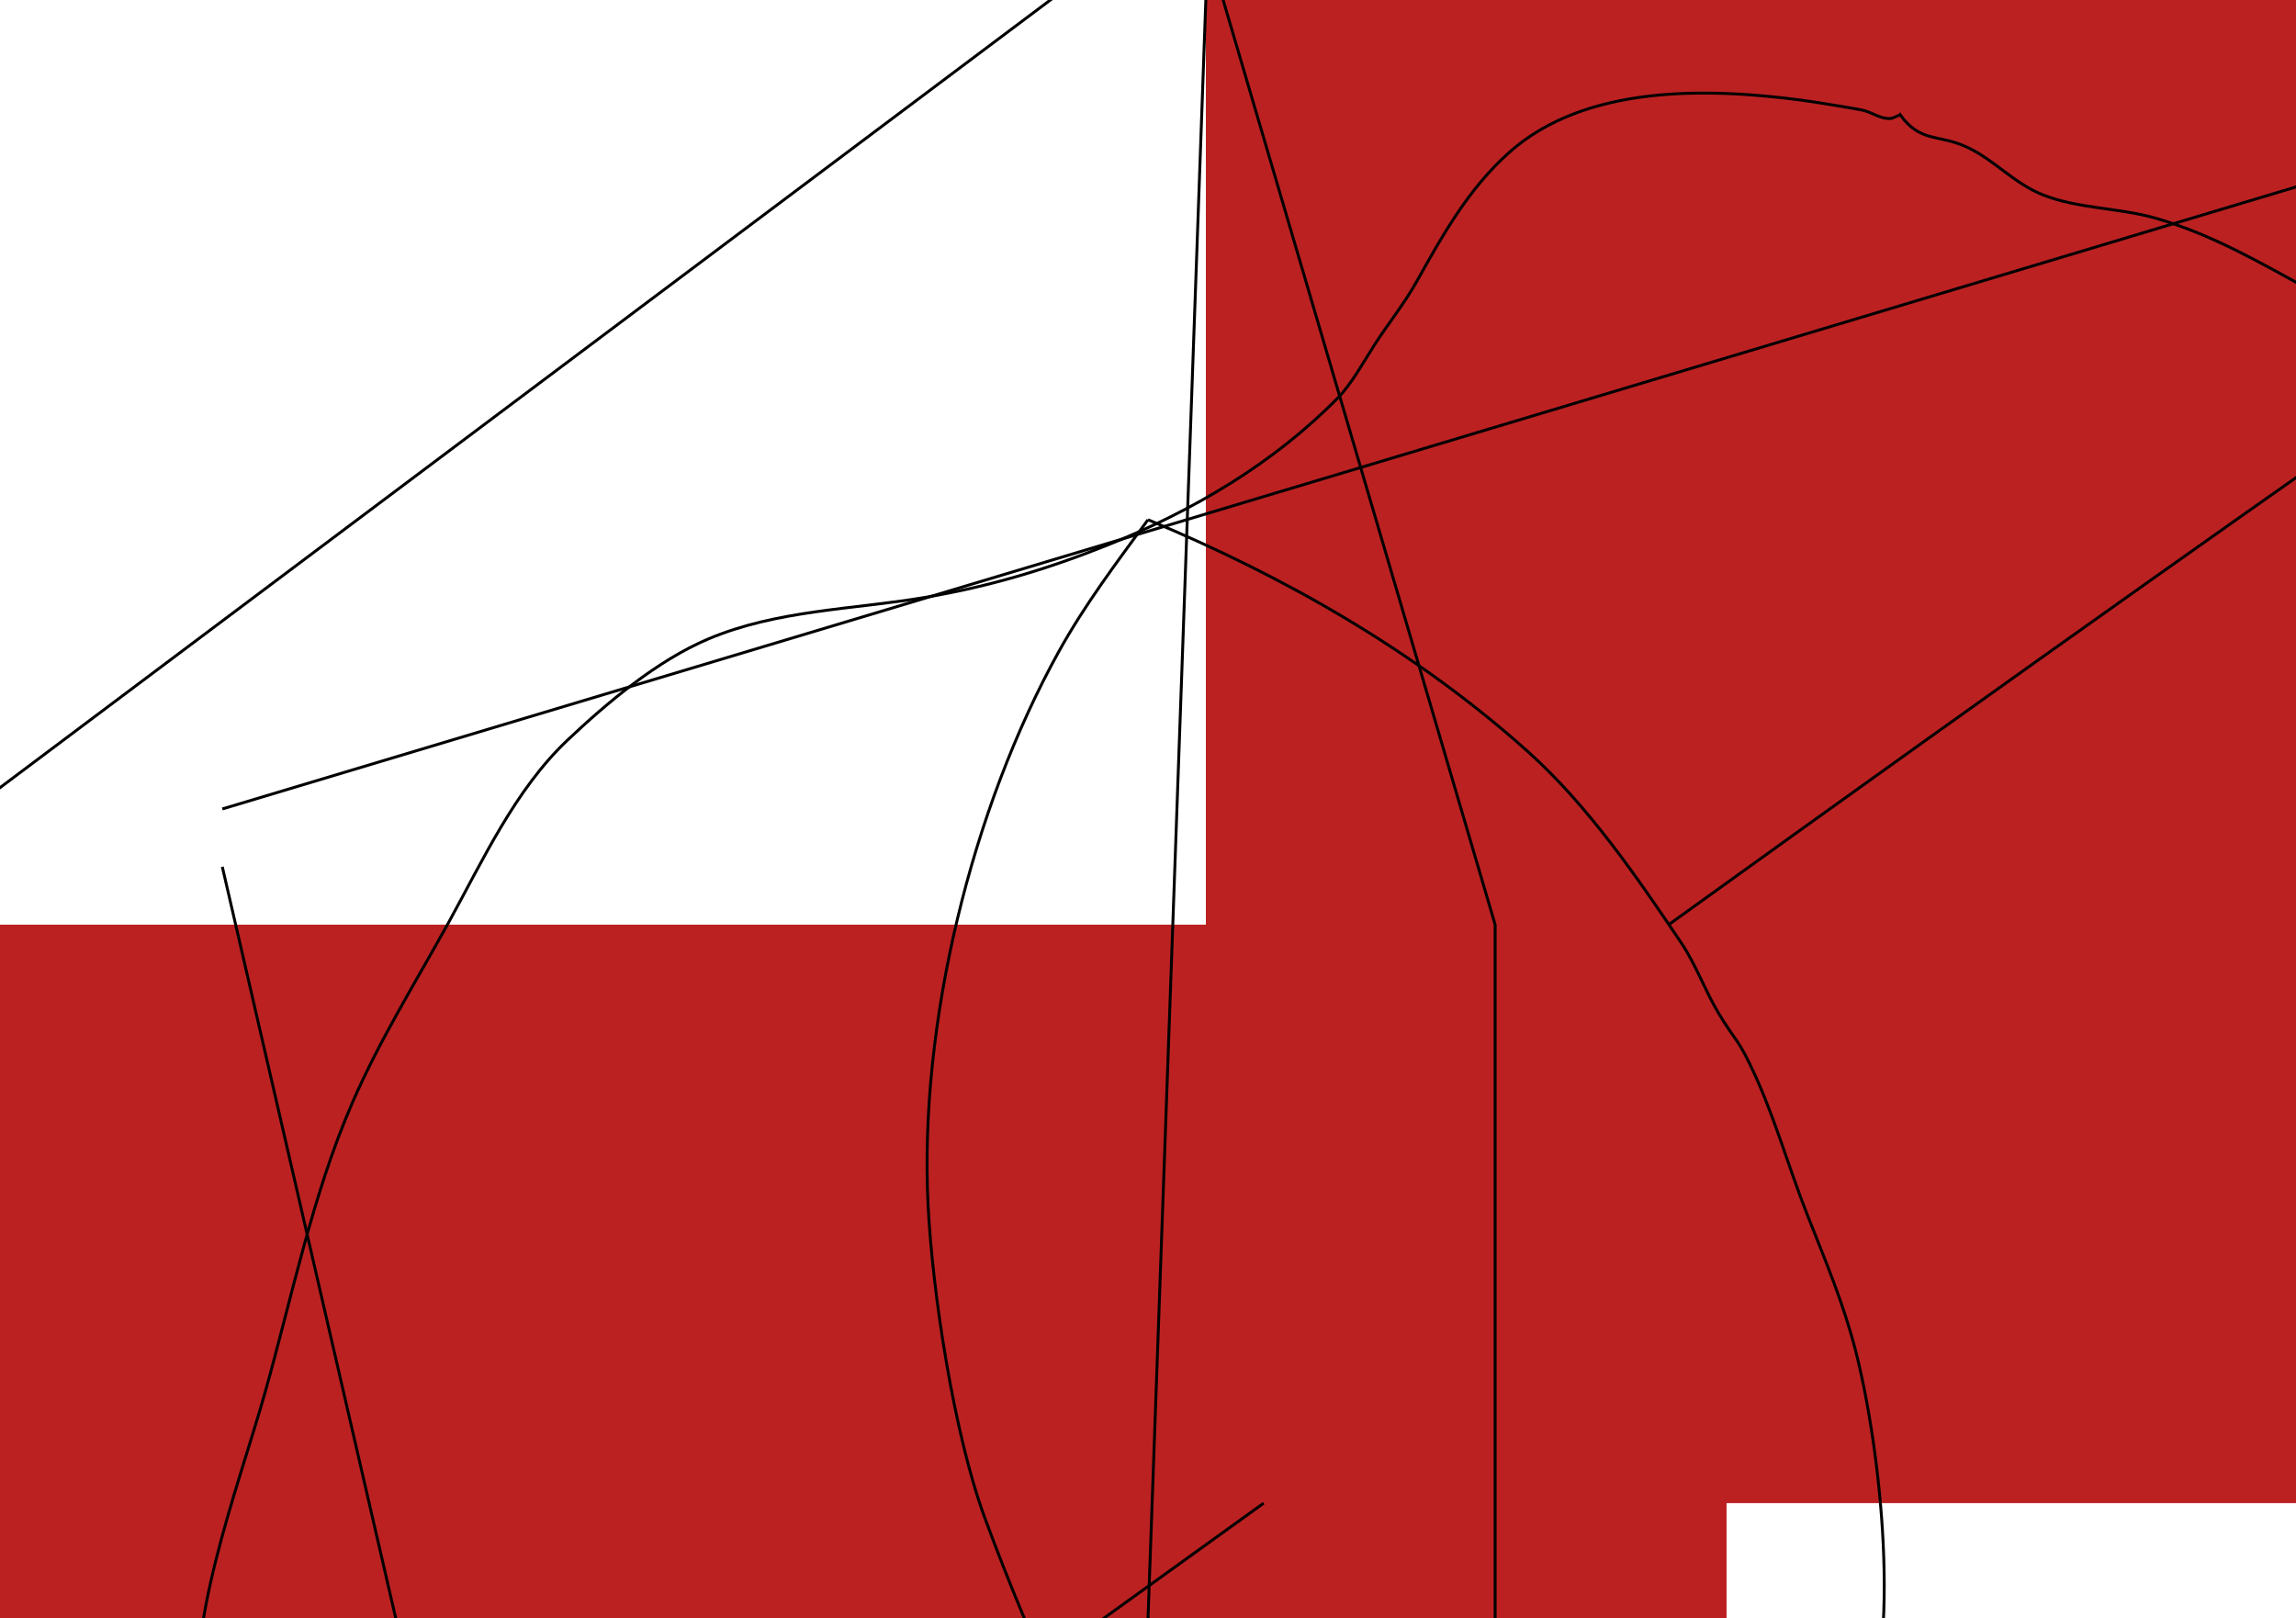
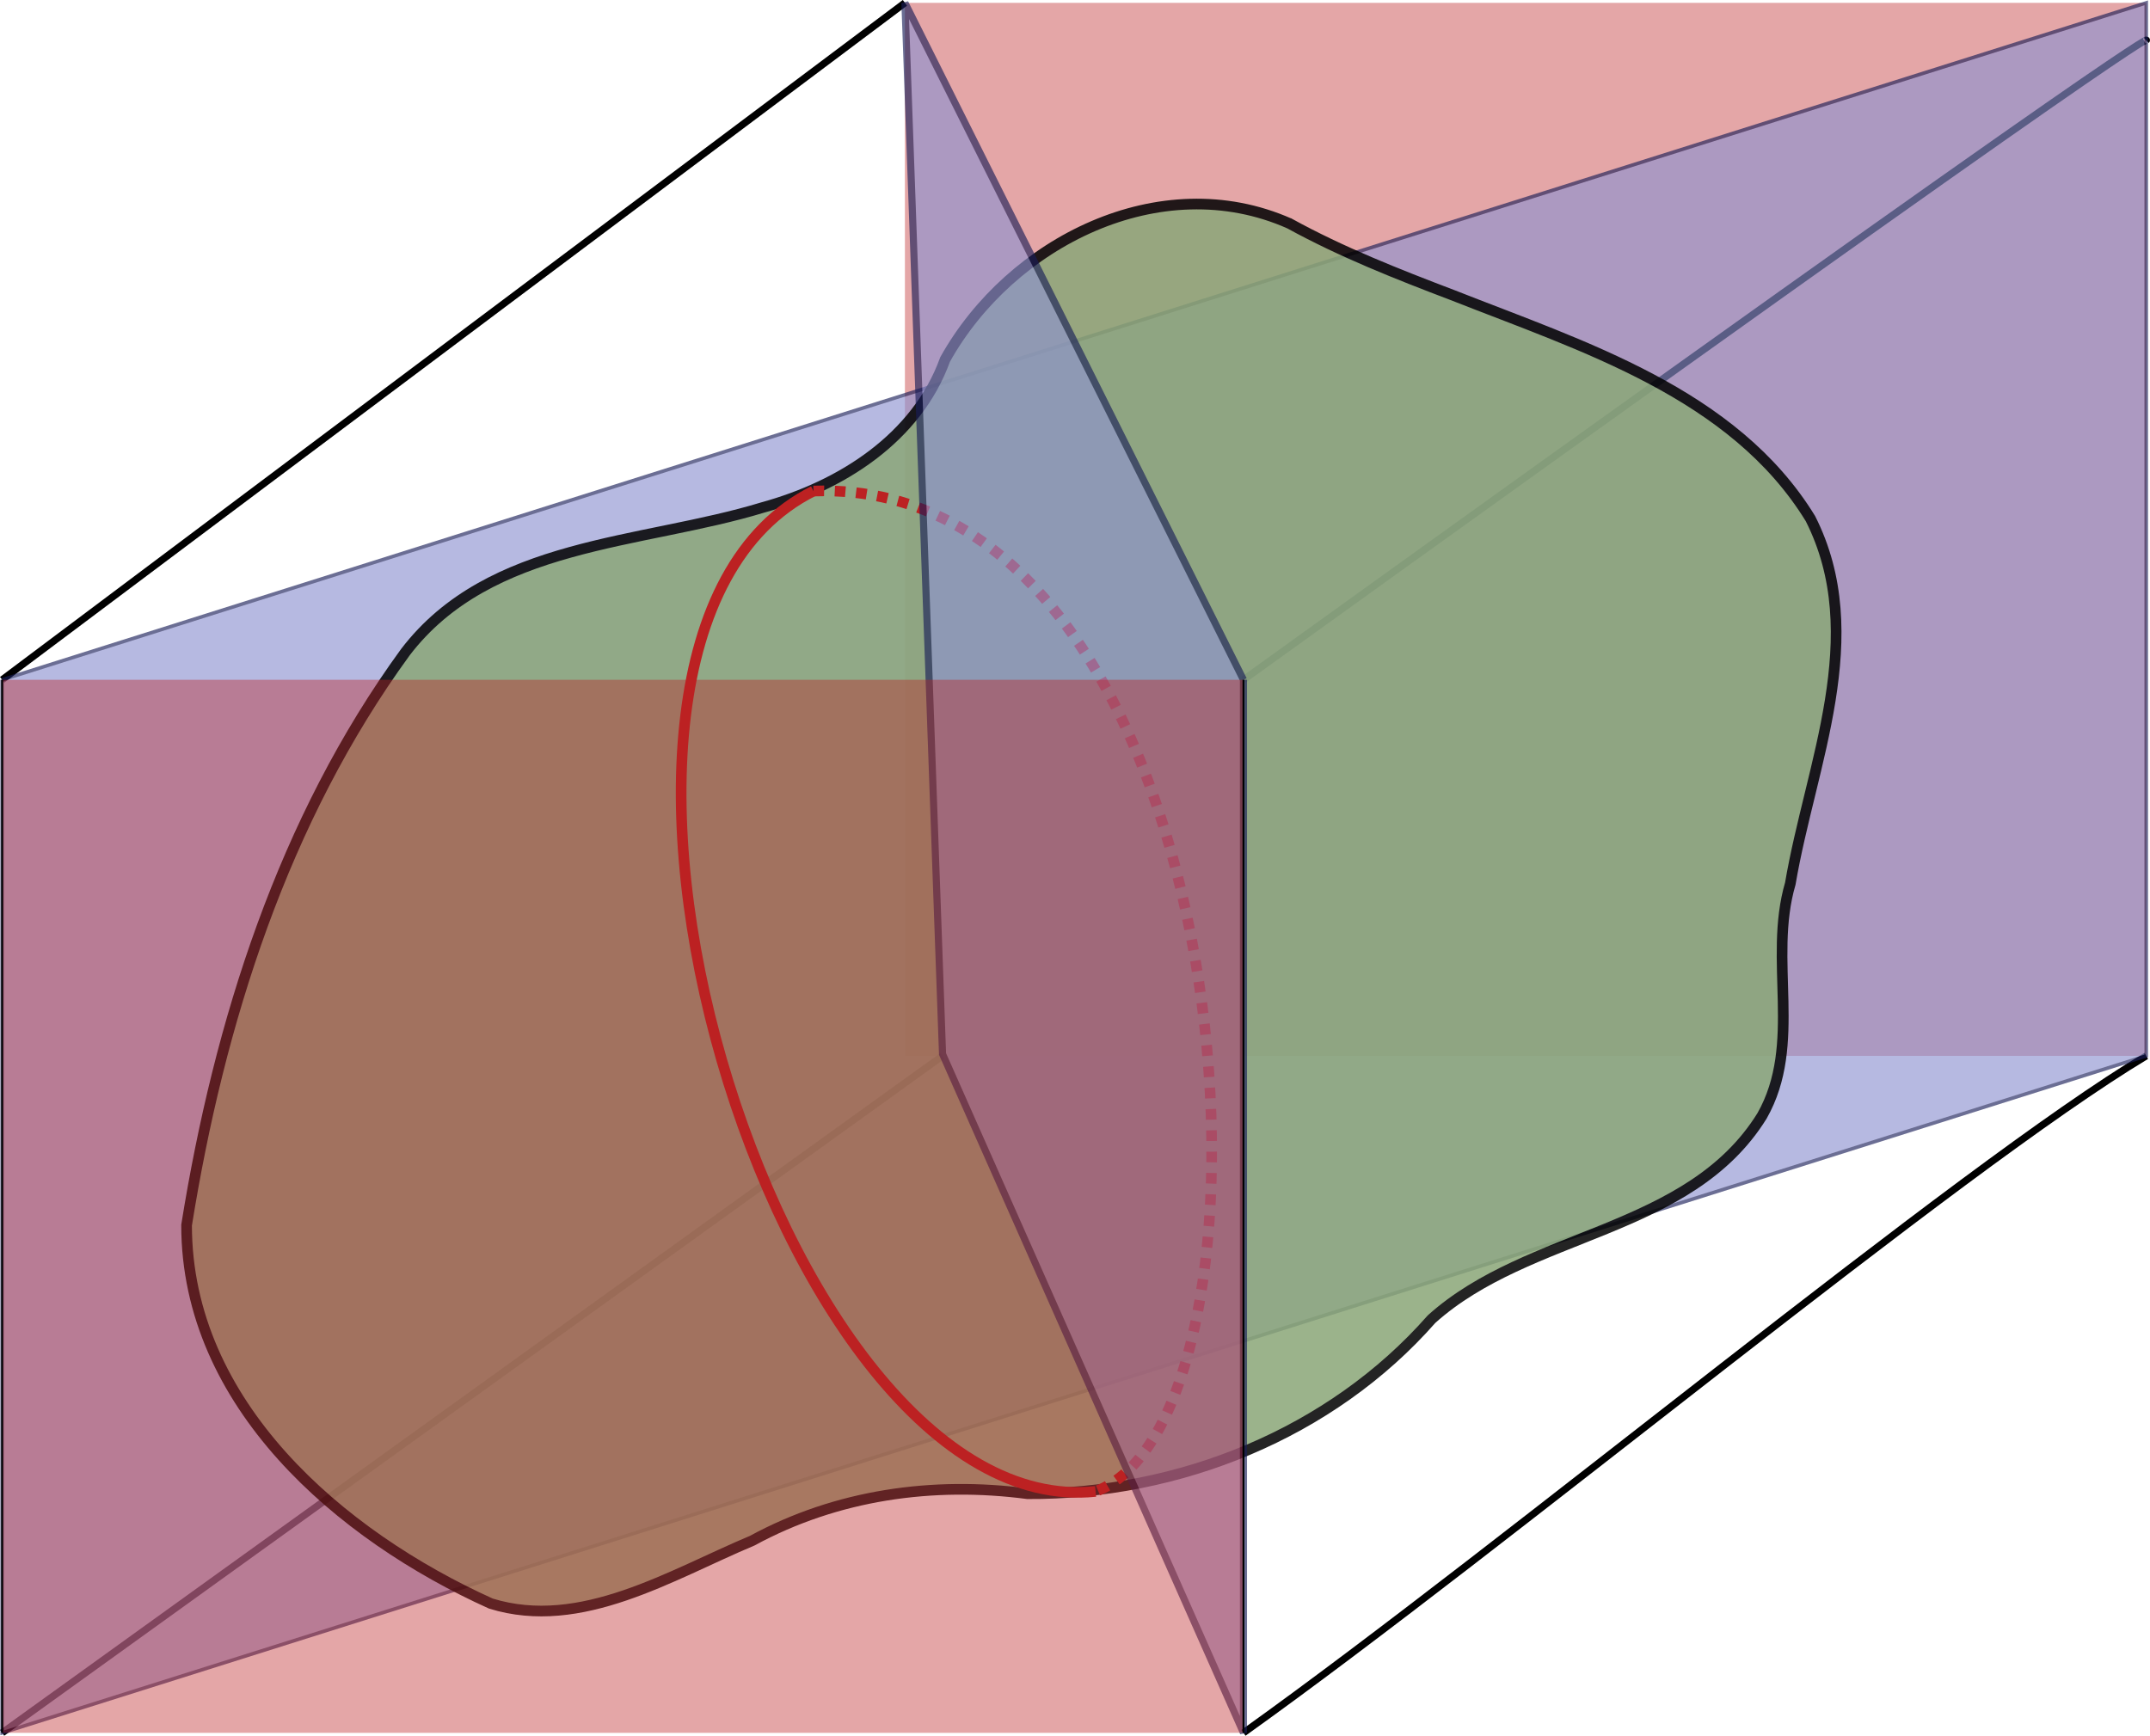
- <svg xmlns="http://www.w3.org/2000/svg" width="210mm" height="148mm" viewBox="0 0 210 148" version="1.1" id="svg8">
-   <defs id="defs2" />
-   <g id="layer1">
-     <rect style="fill:#bc2122;fill-rule:evenodd;stroke-width:0.5;stroke-linejoin:round" id="rect851" width="174.625" height="148.167" x="-16.708" y="84.583" />
-     <rect style="fill:#bc2122;fill-rule:evenodd;stroke-width:0.5;stroke-linejoin:round" id="rect851-3" width="174.625" height="148.167" x="110.292" y="-10.667" />
-     <path style="fill:none;stroke:#000000;stroke-width:0.265px;stroke-linecap:butt;stroke-linejoin:miter;stroke-opacity:1" d="M -16.708,84.583 C 110.292,-10.667 110.292,-10.667 110.292,-10.667" id="path875" />
-     <path style="fill:none;stroke:#000000;stroke-width:0.265px;stroke-linecap:butt;stroke-linejoin:miter;stroke-opacity:1" d="M 152.625,84.583 C 284.917,-10.667 284.917,-5.375 284.917,-5.375" id="path877" />
-     <path style="fill:none;stroke:#000000;stroke-width:0.265px;stroke-linecap:butt;stroke-linejoin:miter;stroke-opacity:1" d="M 157.917,232.75 C 279.625,137.5 279.625,137.5 279.625,137.5 v 0 l -5.292,5.292 L 279.625,137.5" id="path879" />
-     <path style="fill:none;stroke:#000000;stroke-width:0.265px;stroke-linecap:butt;stroke-linejoin:miter;stroke-opacity:1" d="M -16.708,232.75 115.583,137.5" id="path881" />
-     <path style="fill:none;stroke:#000000;stroke-width:0.265px;stroke-linecap:butt;stroke-linejoin:miter;stroke-opacity:1" d="m 173.792,10.5 c -0.32,0.114 -0.62,0.334 -0.96,0.343 -0.883,0.024 -1.667,-0.601 -2.532,-0.779 -0.802,-0.164 -4.3,-0.738 -5.443,-0.89 -8.699,-1.156 -19.852,-1.451 -26.835,4.783 -3.716,3.317 -6.08,7.563 -8.466,11.829 -1.133,2.025 -2.604,3.834 -3.855,5.784 -0.936,1.46 -2.092,3.566 -3.326,4.82 -5.934,6.036 -13.269,10.336 -21.052,13.46 -5.467,2.194 -10.807,3.796 -16.63,4.783 -6.648,1.127 -13.611,1.152 -19.918,3.819 -4.648,1.966 -9.266,5.841 -12.888,9.27 -4.776,4.522 -7.72,10.977 -10.847,16.649 -3.027,5.489 -6.348,10.809 -8.844,16.575 -3.631,8.388 -5.5,17.742 -7.975,26.512 -2.447,8.672 -7.516,21.779 -5.858,30.554 1.119,5.922 5.753,11.123 8.58,16.241 1.546,2.798 2.523,5.874 4.044,8.677 2.296,4.232 5.503,7.719 9.449,10.494 4.688,3.296 9.479,3.047 14.287,5.562 3.358,1.757 4.216,6.098 7.635,7.601 6.498,2.858 16.152,-3.259 21.997,-5.525 5.422,-2.102 11.259,-3.133 16.592,-5.451 4.912,-2.135 9.3,-5.047 14.551,-6.452 6.256,-1.674 12.232,-1.942 18.595,-0.816 3.337,0.591 6.544,1.487 9.978,1.409 3.854,-0.087 7.821,-0.976 11.49,-2.114 4.08,-1.265 7.726,-2.977 11.603,-4.709 3.847,-1.719 8.024,-3.201 11.679,-5.34 3.38,-1.977 6.72,-4.705 9.713,-7.194 2.522,-2.097 4.347,-4.783 6.728,-7.008 2.89,-2.702 6.555,-5.45 10.167,-7.156 6.665,-3.148 13.934,-3.507 20.712,-6.229 3.14,-1.261 5.808,-3.5 8.391,-5.636 1.541,-1.274 2.979,-2.211 3.893,-4.005 1.6,-3.139 1.976,-6.982 2.759,-10.382 1.07,-4.65 2.22,-9.325 2.646,-14.09 0.562,-6.296 0.304,-12.599 1.209,-18.874 1.636,-11.345 8.215,-27.452 5.367,-38.563 -1.905,-7.433 -7.148,-14.38 -13.909,-18.058 -4.11,-2.236 -4.741,-1.955 -8.239,-4.079 -2.808,-1.705 -5.264,-3.896 -8.126,-5.525 -2.727,-1.552 -5.716,-2.535 -8.466,-4.042 -4.746,-2.6 -9.266,-5.271 -14.514,-6.786 -3.346,-0.966 -7.142,-0.86 -10.356,-2.151 -2.602,-1.045 -4.333,-3.106 -6.803,-4.301 -2.635,-1.275 -4.351,-0.403 -6.221,-3.013 z" id="path883" />
-     <path style="fill:none;stroke:#000000;stroke-width:0.265px;stroke-linecap:butt;stroke-linejoin:miter;stroke-opacity:1" d="m 105,47.542 c -2.837,3.863 -5.793,7.794 -8.138,12.025 -8.021,14.472 -12.783,34.055 -11.981,50.577 0.394,8.115 2.378,21.043 5.178,28.663 2.174,5.916 4.655,11.867 7.332,17.576 1.118,2.385 2.762,4.186 4.422,6.192 1.602,1.936 2.836,4.153 4.498,6.044 1.424,1.621 3.215,2.855 4.8,4.301 1.627,1.484 2.79,3.402 4.687,4.598 1.496,0.943 3.313,1.526 4.913,2.262 4.174,1.92 8.15,4.27 11.943,6.823 1.384,0.931 6.283,0 4.095,0" id="path885" />
-     <path style="fill:none;stroke:#000000;stroke-width:0.265px;stroke-linecap:butt;stroke-linejoin:miter;stroke-opacity:1" d="m 105,47.542 c 12.566,5.228 24.636,12.127 34.798,21.258 5.436,4.884 9.928,11.419 13.984,17.465 1.355,2.019 2.154,4.337 3.402,6.415 1.469,2.446 1.684,2.257 2.797,4.524 2.207,4.493 3.503,9.307 5.329,13.942 1.643,4.169 3.31,8.096 4.422,12.459 2.274,8.923 4.254,26.432 0.529,35.263 -1.163,2.757 -3.825,7.979 -5.821,10.049 -1.598,1.657 -3.394,3.128 -4.876,4.895 -2.274,2.712 -4.615,4.679 -7.068,7.156 -1.915,1.934 -2.46,4.61 -5.14,5.859 -1.675,0.78 -5.623,1.681 -7.484,1.594 -1.073,-0.05 -2.075,-0.634 -3.124,-0.371" id="path887" />
-     <path style="fill:none;stroke:#000000;stroke-width:0.265px;stroke-linecap:butt;stroke-linejoin:miter;stroke-opacity:1" d="M 110.292,-5.375 C 136.75,84.583 136.75,84.583 136.75,84.583 c 0,148.167 0,142.875 0,142.875 C 105,148 105,148 105,148" id="path889" />
-     <path style="fill:none;stroke:#000000;stroke-width:0.265px;stroke-linecap:butt;stroke-linejoin:miter;stroke-opacity:1" d="M 105,148.083 C 110.292,1.2854925e-6 110.292,-0.083 110.292,-0.083" id="path891" />
-     <path style="fill:none;stroke:#000000;stroke-width:0.265px;stroke-linecap:butt;stroke-linejoin:miter;stroke-opacity:1" d="M 20.333,74 C 232,10.5 232,10.5 232,10.5" id="path893" />
-     <path style="fill:none;stroke:#000000;stroke-width:0.265px;stroke-linecap:butt;stroke-linejoin:miter;stroke-opacity:1" d="m 232,10.5 c 5.292,148.167 5.292,148.167 5.292,148.167 C 52.083,211.583 52.083,216.875 52.083,216.875 c -31.75,-137.583 -31.75,-137.583 -31.75,-137.583" id="path895" />
+ <svg xmlns="http://www.w3.org/2000/svg" width="302.454mm" height="244.224mm" viewBox="0 0 302.454 244.224" version="1.1" id="svg8">
+   <defs id="defs2">
+     </defs>
+   <g id="layer1" transform="translate(17.00833,11.06666)">
+     <rect style="opacity:0.4;fill:#bc2122;fill-rule:evenodd;stroke-width:1;stroke-linejoin:round;stroke-miterlimit:4;stroke-dasharray:none" id="rect851-3" width="174.625" height="148.167" x="110.292" y="-10.667" />
+     <path style="fill:none;stroke:#000000;stroke-width:1;stroke-linecap:butt;stroke-linejoin:miter;stroke-miterlimit:4;stroke-dasharray:none;stroke-opacity:1" d="M -16.708,84.583 C 110.292,-10.667 110.292,-10.667 110.292,-10.667" id="path875" />
+     <path style="fill:none;stroke:#000000;stroke-width:1;stroke-linecap:butt;stroke-linejoin:miter;stroke-miterlimit:4;stroke-dasharray:none;stroke-opacity:1" d="M 157.917,84.583 C 290.208,-10.667 284.917,-5.375 284.917,-5.375" id="path877" />
+     <path style="fill:none;stroke:#000000;stroke-width:1;stroke-linecap:butt;stroke-linejoin:miter;stroke-miterlimit:4;stroke-dasharray:none;stroke-opacity:1" d="M 157.917,232.75 C 194.958,206.292 258.458,153.375 284.917,137.5" id="path879" />
+     <path style="fill:none;stroke:#000000;stroke-width:1;stroke-linecap:butt;stroke-linejoin:miter;stroke-miterlimit:4;stroke-dasharray:none;stroke-opacity:1" d="M -16.708,232.75 115.583,137.5" id="path881" />
+     <path style="opacity:0.637;fill:#8d91d0;stroke:#181c57;stroke-width:0.5;stroke-linecap:butt;stroke-linejoin:miter;stroke-miterlimit:4;stroke-dasharray:none;stroke-opacity:1" d="M -16.708,84.583 284.917,-10.667 V 137.5 L -16.708,232.75 V 84.583" id="path972" />
+     <path id="path883" style="opacity:0.859;fill:#8aa678;stroke:#000000;stroke-width:1.5;stroke-linecap:butt;stroke-linejoin:miter;stroke-miterlimit:4;stroke-dasharray:none;stroke-opacity:1" d="m 164.388,20.379 c -18.196,-8.051 -39.248,2.657 -48.44,19.124 -4,11.081 -14.663,17.808 -25.605,20.822 C 73.18,65.57 51.907,65.146 40.023,80.691 22.858,104.243 13.81,132.825 9.239,161.316 c 0.003,25.185 21.564,43.65 42.803,53.245 12.693,3.927 25.333,-4.058 36.761,-8.844 11.905,-6.478 25.414,-8.362 38.733,-6.613 21.269,0.125 42.69,-8.457 56.839,-24.562 13.731,-12.348 36.23,-12.053 46.495,-28.605 5.748,-10.135 0.828,-21.914 3.977,-32.681 2.85,-16.775 11.179,-34.847 2.829,-51.355 -10.817,-17.653 -32.115,-24.245 -50.341,-31.443 -7.809,-2.97 -15.611,-6.048 -22.946,-10.079 z" />
+     <path id="path885" style="fill:none;stroke:#bc2122;stroke-width:1.5;stroke-linecap:butt;stroke-linejoin:miter;stroke-miterlimit:4;stroke-dasharray:none;stroke-dashoffset:0;stroke-opacity:1" d="M 97.427,58.025 C 55.094,79.191 92.136,203.545 137.115,198.783" />
+     <path id="path887" style="fill:none;stroke:#bc2122;stroke-width:1.5;stroke-linecap:butt;stroke-linejoin:miter;stroke-miterlimit:4;stroke-dasharray:1.5, 1.5;stroke-dashoffset:0;stroke-opacity:1" d="m 97.427,58.025 c 61.016,-2.134 68.792,129.897 39.688,140.758" />
+     <path style="opacity:0.637;fill:#8d91d0;stroke:#181c57;stroke-width:1;stroke-linecap:butt;stroke-linejoin:miter;stroke-miterlimit:4;stroke-dasharray:none;stroke-opacity:1" d="m 157.917,84.583 -47.625,-95.25 5.292,147.902 42.333,95.515 V 84.583" id="path972-3" />
+     <rect style="opacity:0.4;fill:#bc2122;fill-rule:evenodd;stroke-width:1;stroke-linejoin:round;stroke-miterlimit:4;stroke-dasharray:none" id="rect851" width="174.625" height="148.167" x="-16.708" y="84.583" />
+     <path style="fill:none;stroke:#000000;stroke-width:0.265px;stroke-linecap:butt;stroke-linejoin:miter;stroke-opacity:1" d="M -16.708,84.583 V 232.75" id="path974" />
+     <path style="fill:none;stroke:#000000;stroke-width:0.265px;stroke-linecap:butt;stroke-linejoin:miter;stroke-opacity:1" d="M 157.917,232.75 V 84.583" id="path976" />
+     <path style="fill:none;stroke:#000000;stroke-width:1;stroke-linecap:butt;stroke-linejoin:miter;stroke-miterlimit:4;stroke-dasharray:none;stroke-opacity:1" d="m -16.708,84.583 v 0" id="path978" />
  </g>
</svg>
